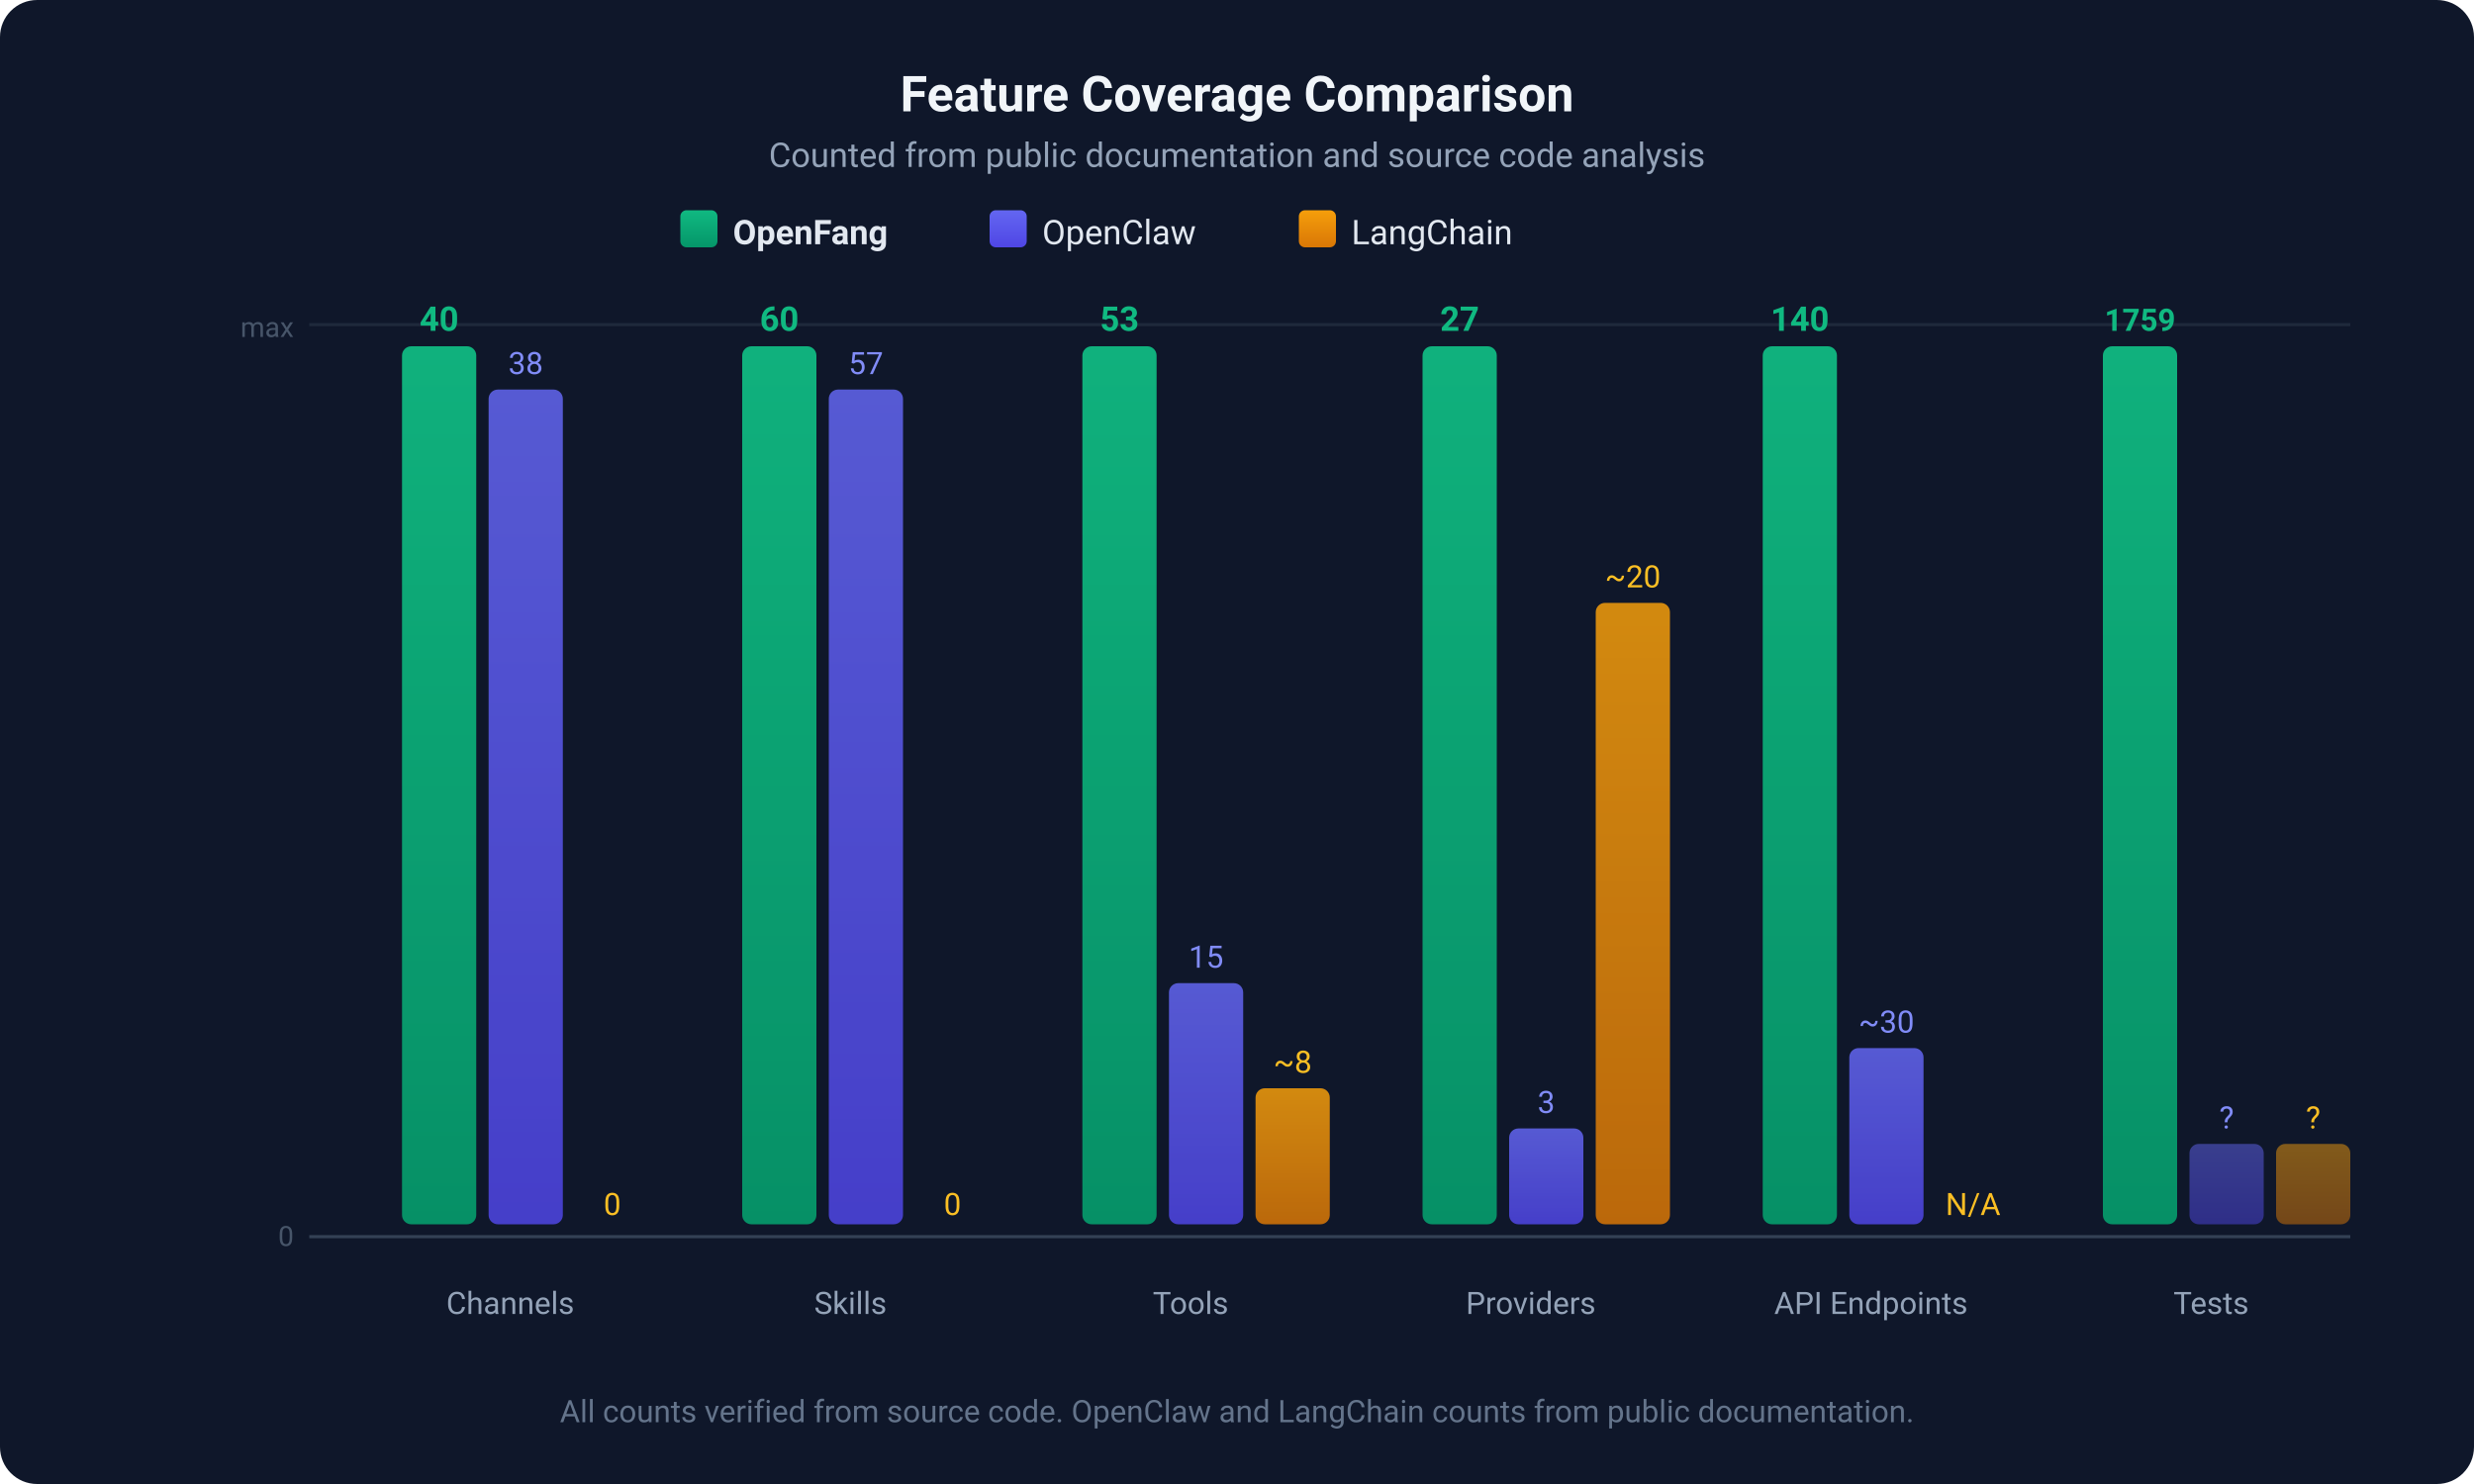
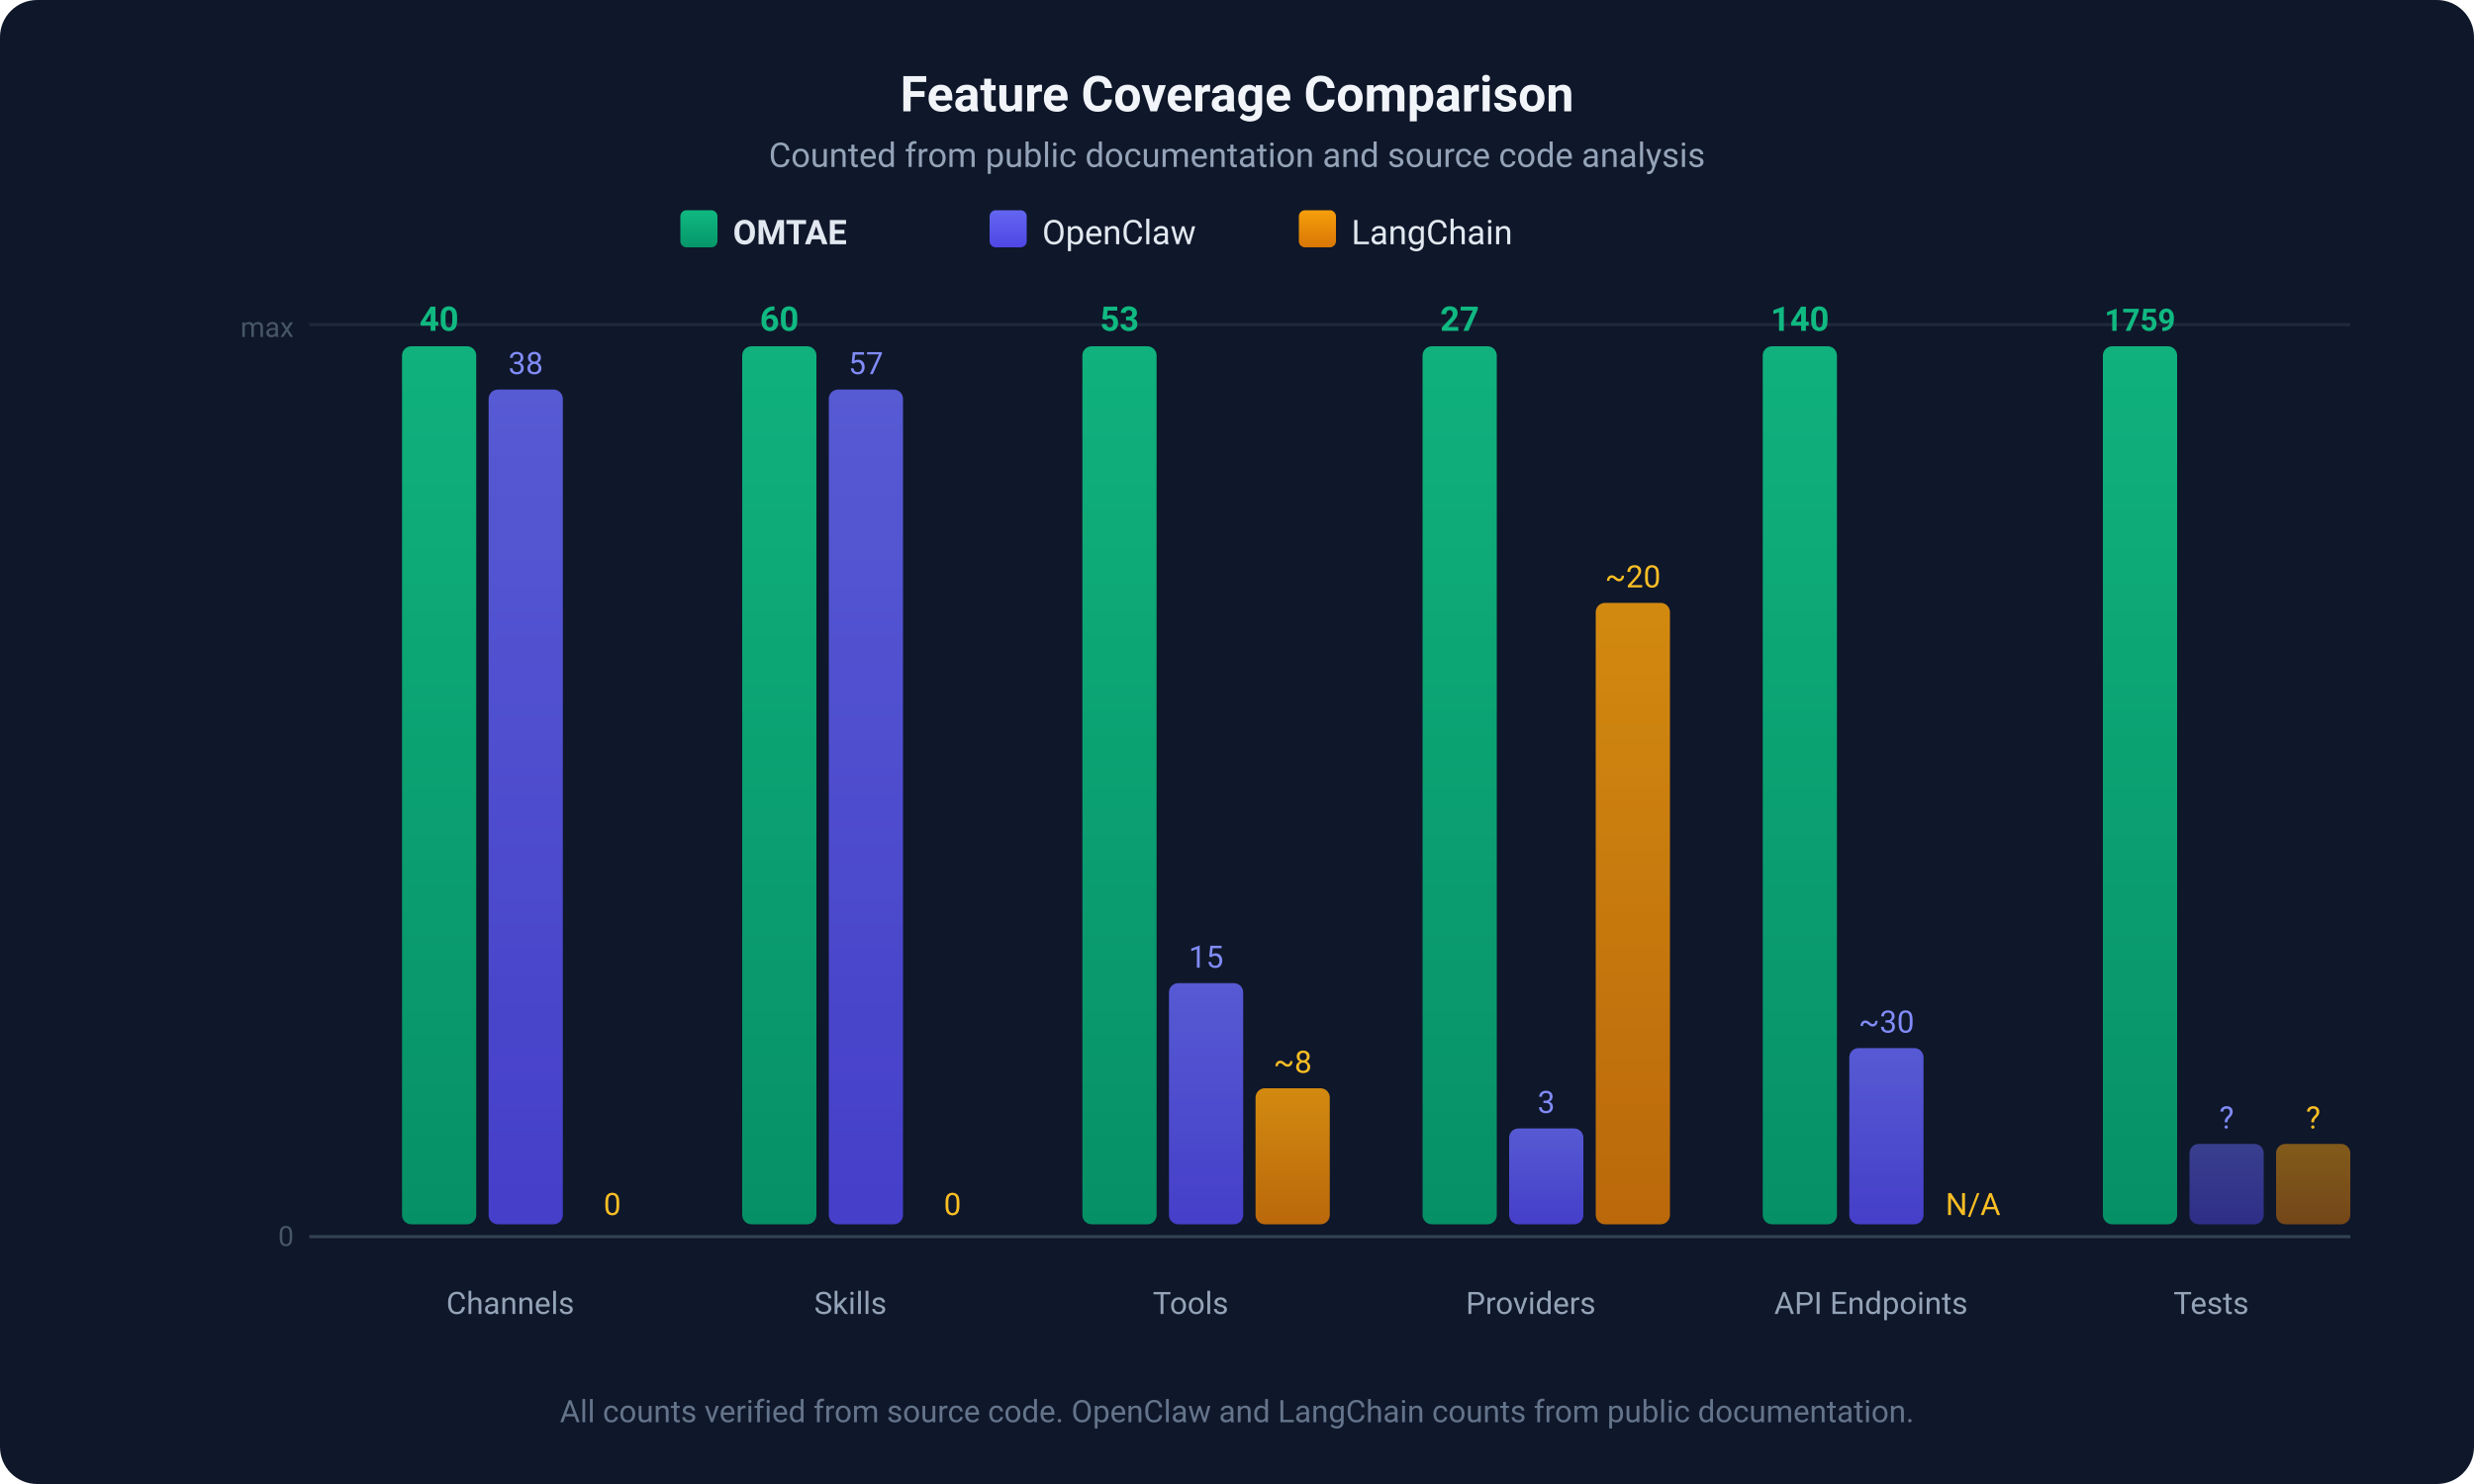
<svg xmlns="http://www.w3.org/2000/svg" viewBox="0 0 800 480" font-family="-apple-system,BlinkMacSystemFont,'Segoe UI',Roboto,Helvetica,Arial,sans-serif">
  <defs>
    <linearGradient id="of" x1="0" y1="0" x2="0" y2="1">
      <stop offset="0%" stop-color="#10b981" />
      <stop offset="100%" stop-color="#059669" />
    </linearGradient>
    <linearGradient id="oc" x1="0" y1="0" x2="0" y2="1">
      <stop offset="0%" stop-color="#6366f1" />
      <stop offset="100%" stop-color="#4f46e5" />
    </linearGradient>
    <linearGradient id="lc" x1="0" y1="0" x2="0" y2="1">
      <stop offset="0%" stop-color="#f59e0b" />
      <stop offset="100%" stop-color="#d97706" />
    </linearGradient>
  </defs>
  <rect width="800" height="480" rx="12" fill="#0f172a" />
  <text x="400" y="36" text-anchor="middle" fill="#f1f5f9" font-size="16" font-weight="700">Feature Coverage Comparison</text>
  <text x="400" y="54" text-anchor="middle" fill="#94a3b8" font-size="11">Counted from public documentation and source code analysis</text>
  <rect x="220" y="68" width="12" height="12" rx="2" fill="url(#of)" />
-   <text x="237" y="79" fill="#e2e8f0" font-size="11" font-weight="600">OpenFang</text>
+   <text x="237" y="79" fill="#e2e8f0" font-size="11" font-weight="600">OMTAE</text>
  <rect x="320" y="68" width="12" height="12" rx="2" fill="url(#oc)" />
  <text x="337" y="79" fill="#e2e8f0" font-size="11">OpenClaw</text>
  <rect x="420" y="68" width="12" height="12" rx="2" fill="url(#lc)" />
  <text x="437" y="79" fill="#e2e8f0" font-size="11">LangChain</text>
  <line x1="100" y1="105" x2="760" y2="105" stroke="#1e293b" stroke-width="1" />
  <line x1="100" y1="400" x2="760" y2="400" stroke="#334155" stroke-width="1" />
  <text x="165" y="425" text-anchor="middle" fill="#94a3b8" font-size="10">Channels</text>
  <text x="275" y="425" text-anchor="middle" fill="#94a3b8" font-size="10">Skills</text>
  <text x="385" y="425" text-anchor="middle" fill="#94a3b8" font-size="10">Tools</text>
  <text x="495" y="425" text-anchor="middle" fill="#94a3b8" font-size="10">Providers</text>
  <text x="605" y="425" text-anchor="middle" fill="#94a3b8" font-size="10">API Endpoints</text>
  <text x="715" y="425" text-anchor="middle" fill="#94a3b8" font-size="10">Tests</text>
  <text x="95" y="403" text-anchor="end" fill="#475569" font-size="9">0</text>
  <text x="95" y="109" text-anchor="end" fill="#475569" font-size="9">max</text>
  <rect x="130" y="112" width="24" height="284" rx="3" fill="url(#of)" opacity="0.95" />
  <text x="142" y="107" text-anchor="middle" fill="#10b981" font-size="11" font-weight="700">40</text>
  <rect x="158" y="126" width="24" height="270" rx="3" fill="url(#oc)" opacity="0.85" />
  <text x="170" y="121" text-anchor="middle" fill="#818cf8" font-size="10">38</text>
  <rect x="186" y="396" width="24" height="0" rx="3" fill="url(#lc)" />
  <text x="198" y="393" text-anchor="middle" fill="#fbbf24" font-size="10">0</text>
  <rect x="240" y="112" width="24" height="284" rx="3" fill="url(#of)" opacity="0.95" />
  <text x="252" y="107" text-anchor="middle" fill="#10b981" font-size="11" font-weight="700">60</text>
  <rect x="268" y="126" width="24" height="270" rx="3" fill="url(#oc)" opacity="0.85" />
  <text x="280" y="121" text-anchor="middle" fill="#818cf8" font-size="10">57</text>
  <rect x="296" y="396" width="24" height="0" rx="3" fill="url(#lc)" />
  <text x="308" y="393" text-anchor="middle" fill="#fbbf24" font-size="10">0</text>
  <rect x="350" y="112" width="24" height="284" rx="3" fill="url(#of)" opacity="0.95" />
  <text x="362" y="107" text-anchor="middle" fill="#10b981" font-size="11" font-weight="700">53</text>
  <rect x="378" y="318" width="24" height="78" rx="3" fill="url(#oc)" opacity="0.85" />
  <text x="390" y="313" text-anchor="middle" fill="#818cf8" font-size="10">15</text>
  <rect x="406" y="352" width="24" height="44" rx="3" fill="url(#lc)" opacity="0.85" />
  <text x="418" y="347" text-anchor="middle" fill="#fbbf24" font-size="10">~8</text>
  <rect x="460" y="112" width="24" height="284" rx="3" fill="url(#of)" opacity="0.95" />
  <text x="472" y="107" text-anchor="middle" fill="#10b981" font-size="11" font-weight="700">27</text>
  <rect x="488" y="365" width="24" height="31" rx="3" fill="url(#oc)" opacity="0.85" />
  <text x="500" y="360" text-anchor="middle" fill="#818cf8" font-size="10">3</text>
  <rect x="516" y="195" width="24" height="201" rx="3" fill="url(#lc)" opacity="0.85" />
  <text x="528" y="190" text-anchor="middle" fill="#fbbf24" font-size="10">~20</text>
  <rect x="570" y="112" width="24" height="284" rx="3" fill="url(#of)" opacity="0.95" />
  <text x="582" y="107" text-anchor="middle" fill="#10b981" font-size="11" font-weight="700">140</text>
  <rect x="598" y="339" width="24" height="57" rx="3" fill="url(#oc)" opacity="0.85" />
  <text x="610" y="334" text-anchor="middle" fill="#818cf8" font-size="10">~30</text>
  <rect x="626" y="396" width="24" height="0" rx="3" fill="url(#lc)" />
  <text x="638" y="393" text-anchor="middle" fill="#fbbf24" font-size="10">N/A</text>
  <rect x="680" y="112" width="24" height="284" rx="3" fill="url(#of)" opacity="0.95" />
  <text x="692" y="107" text-anchor="middle" fill="#10b981" font-size="10" font-weight="700">1759</text>
  <rect x="708" y="370" width="24" height="26" rx="3" fill="url(#oc)" opacity="0.5" />
  <text x="720" y="365" text-anchor="middle" fill="#818cf8" font-size="10">?</text>
  <rect x="736" y="370" width="24" height="26" rx="3" fill="url(#lc)" opacity="0.5" />
  <text x="748" y="365" text-anchor="middle" fill="#fbbf24" font-size="10">?</text>
  <text x="400" y="460" text-anchor="middle" fill="#64748b" font-size="10">All counts verified from source code. OpenClaw and LangChain counts from public documentation.</text>
</svg>
